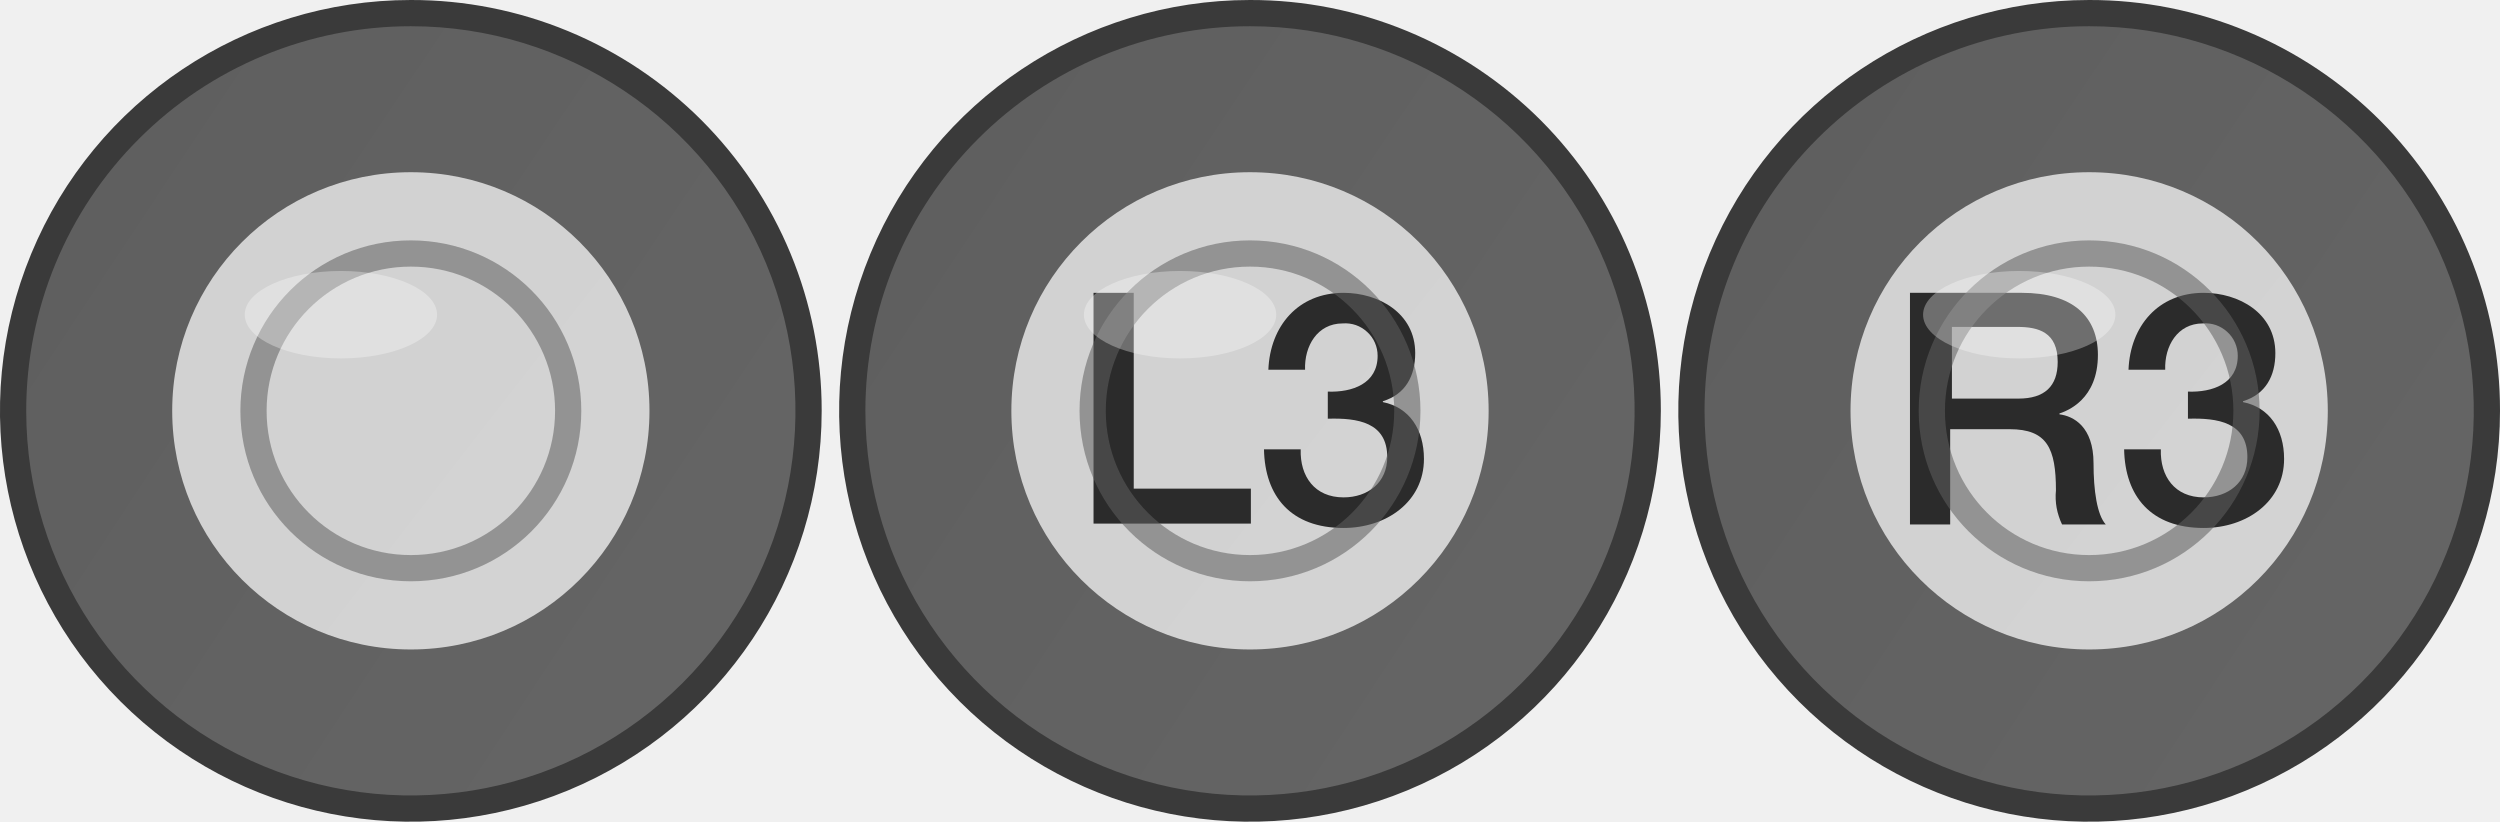
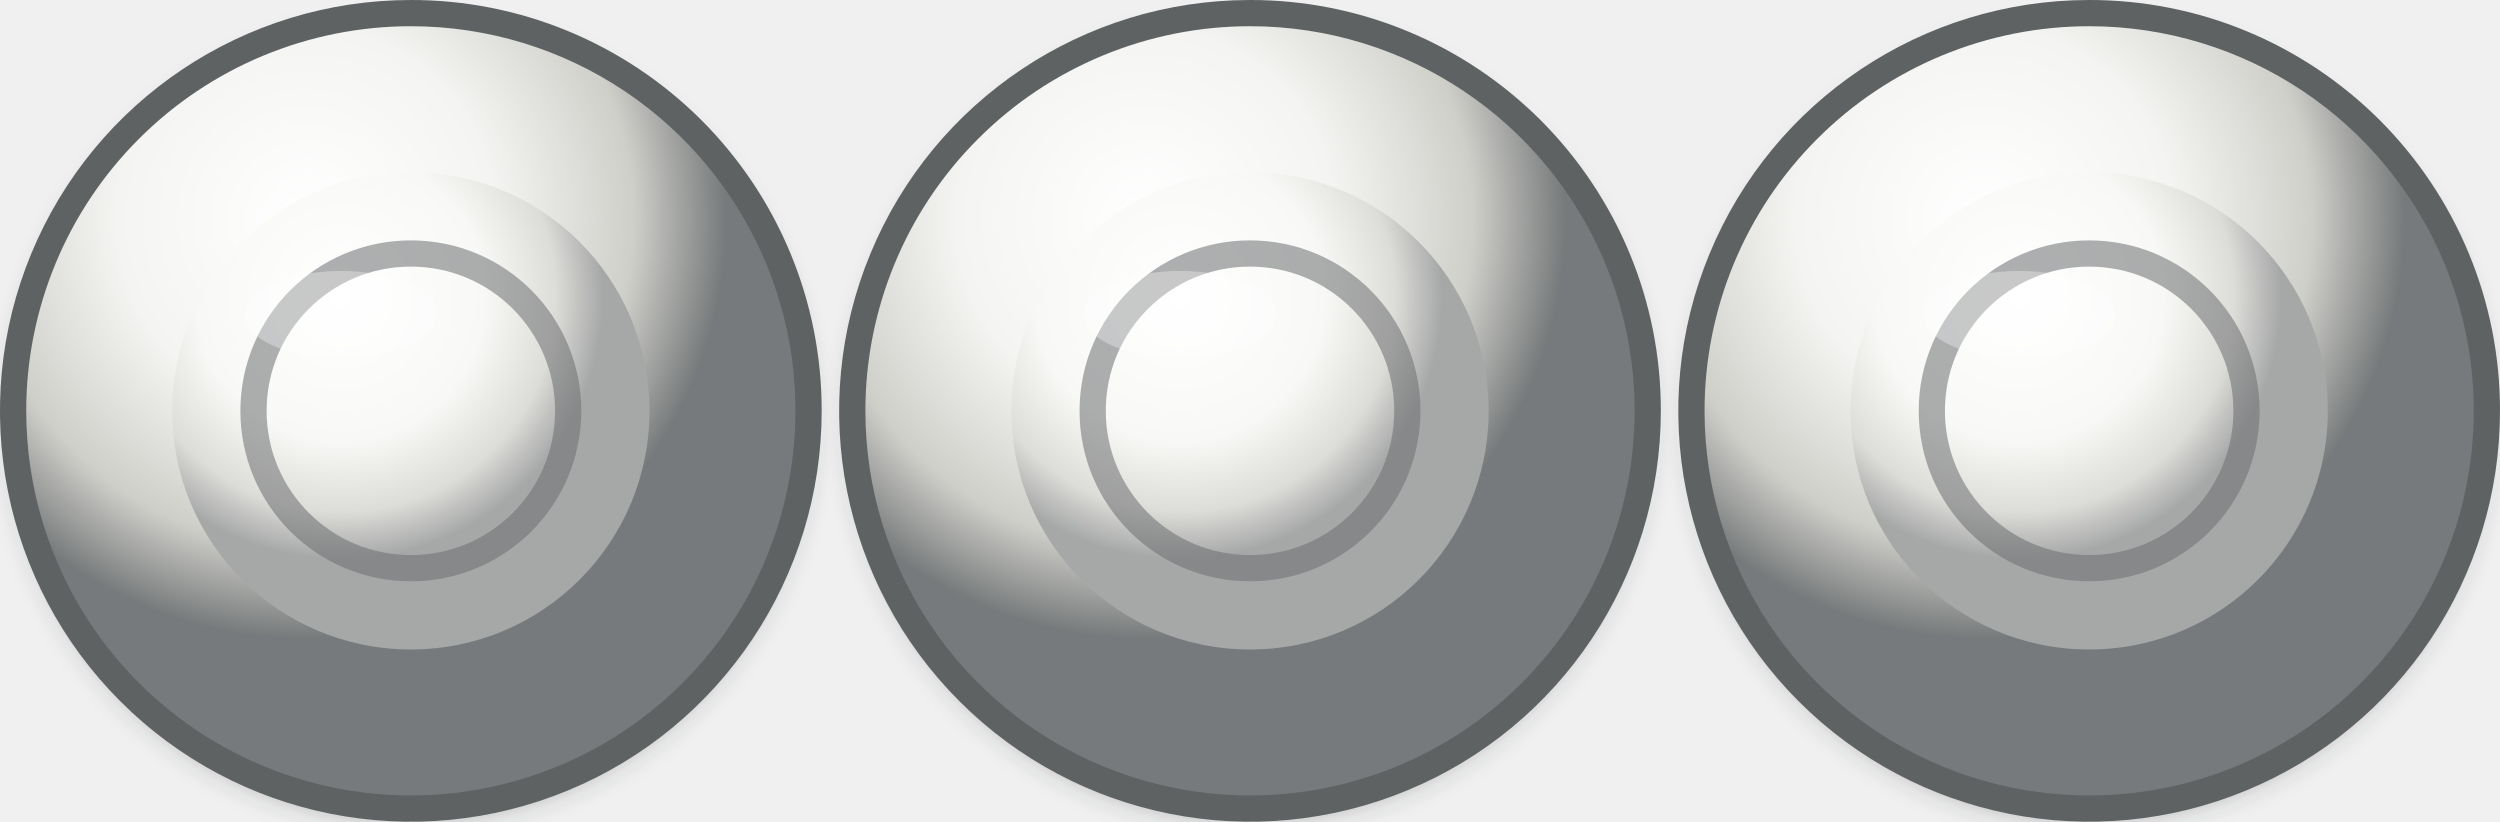
<svg xmlns="http://www.w3.org/2000/svg" version="1.2" viewBox="0 0 286 94" width="286" height="94">
  <defs>
-     <radialGradient id="g1" cx="0" cy="0" r="1" gradientUnits="userSpaceOnUse" gradientTransform="matrix(6370.082,0,0,6370.082,4096.552,2731.534)">
+     <radialGradient id="g1" cx="0" cy="0" r="1" gradientUnits="userSpaceOnUse" gradientTransform="matrix(48,0,0,48,35,25)">
      <stop offset="0" stop-color="#ffffff" />
-       <stop offset=".45" stop-color="#eeeeee" />
-       <stop offset=".78" stop-color="#5a5a5a" />
-       <stop offset="1" stop-color="#2b2b2b" />
+       <stop offset="0.45" stop-color="#f4f4f2" />
+       <stop offset="0.78" stop-color="#cfcfca" />
+       <stop offset="1" stop-color="#777a7b" />
    </radialGradient>
-     <radialGradient id="g2" cx="0" cy="0" r="1" gradientUnits="userSpaceOnUse" gradientTransform="matrix(3166.8,0,0,3166.8,2476.7,1930.7)">
-       <stop offset="0" stop-color="#f7f7f7" />
-       <stop offset=".7" stop-color="#e8e8e8" />
-       <stop offset="1" stop-color="#d0d0d0" />
+     <radialGradient id="g2" cx="0" cy="0" r="1" gradientUnits="userSpaceOnUse" gradientTransform="matrix(30,0,0,30,39,34)">
+       <stop offset="0" stop-color="#ffffff" />
+       <stop offset="0.55" stop-color="#f8f8f6" />
+       <stop offset="0.82" stop-color="#dcdcd8" />
+       <stop offset="1" stop-color="#a6a8a8" />
    </radialGradient>
-     <radialGradient id="g3" cx="0" cy="0" r="1" gradientUnits="userSpaceOnUse" gradientTransform="matrix(6370.082,0,0,6370.082,4288.552,2731.534)">
-       <stop offset="0" stop-color="#ffffff" />
-       <stop offset=".45" stop-color="#eeeeee" />
-       <stop offset=".78" stop-color="#5a5a5a" />
-       <stop offset="1" stop-color="#2b2b2b" />
-     </radialGradient>
-     <radialGradient id="g4" cx="0" cy="0" r="1" gradientUnits="userSpaceOnUse" gradientTransform="matrix(3166.8,0,0,3166.8,2668.7,1930.7)">
-       <stop offset="0" stop-color="#f7f7f7" />
-       <stop offset=".7" stop-color="#e8e8e8" />
-       <stop offset="1" stop-color="#d0d0d0" />
-     </radialGradient>
-     <radialGradient id="g5" cx="0" cy="0" r="1" gradientUnits="userSpaceOnUse" gradientTransform="matrix(6370.082,0,0,6370.082,4192.552,2731.534)">
-       <stop offset="0" stop-color="#ffffff" />
-       <stop offset=".45" stop-color="#eeeeee" />
-       <stop offset=".78" stop-color="#5a5a5a" />
-       <stop offset="1" stop-color="#2b2b2b" />
-     </radialGradient>
-     <radialGradient id="g6" cx="0" cy="0" r="1" gradientUnits="userSpaceOnUse" gradientTransform="matrix(3166.8,0,0,3166.8,2572.7,1930.7)">
-       <stop offset="0" stop-color="#f7f7f7" />
-       <stop offset=".7" stop-color="#e8e8e8" />
-       <stop offset="1" stop-color="#d0d0d0" />
-     </radialGradient>
+     <radialGradient id="g3" href="#g1" gradientUnits="userSpaceOnUse" gradientTransform="matrix(48,0,0,48,227,25)" />
+     <radialGradient id="g4" href="#g2" gradientUnits="userSpaceOnUse" gradientTransform="matrix(30,0,0,30,231,34)" />
+     <radialGradient id="g5" href="#g1" gradientUnits="userSpaceOnUse" gradientTransform="matrix(48,0,0,48,131,25)" />
+     <radialGradient id="g6" href="#g2" gradientUnits="userSpaceOnUse" gradientTransform="matrix(30,0,0,30,135,34)" />
+     <filter id="softShadow" x="-20%" y="-20%" width="140%" height="140%">
+       <feDropShadow dx="0" dy="1.2" stdDeviation="1.5" flood-color="#3b3d3e" flood-opacity="0.35" />
+     </filter>
  </defs>
  <style>
- 		.s0 { fill: url(#g1) } 
- 		.s1 { fill: #3a3a3a } 
+ 		.s0 { fill: url(#g1); filter: url(#softShadow) } 
+ 		.s1 { fill: #5f6263 } 
		.s2 { fill: url(#g2) } 
- 		.s3 { fill: url(#g3) } 
+ 		.s3 { fill: url(#g3); filter: url(#softShadow) } 
		.s4 { fill: url(#g4) } 
- 		.s5 { fill: #2b2b2b } 
- 		.s6 { fill: url(#g5) } 
+ 		.s5 { display: none } 
+ 		.s6 { fill: url(#g5); filter: url(#softShadow) } 
		.s7 { fill: url(#g6) } 
- 		.s8 { fill: none;stroke: #5f5f5f;stroke-width: 3 } 
+ 		.s8 { fill: none; stroke: #6b6e6f; stroke-width: 3 } 
		.s9 { fill: #ffffff } 
	</style>
  <g>
    <g>
      <path class="s0" d="m47 92.5c-18.4 0-34.99-11.09-42.04-28.09-7.04-17-3.15-36.57 9.87-49.58 13.01-13.02 32.58-16.91 49.58-9.87 17 7.05 28.09 23.64 28.09 42.04-0.01 5.97-1.19 11.89-3.47 17.41-2.29 5.51-5.64 10.53-9.87 14.75-4.22 4.23-9.24 7.58-14.75 9.87-5.52 2.28-11.44 3.46-17.41 3.47z" />
      <path class="s1" d="m47 3c17.8 0 33.84 10.72 40.65 27.16 6.81 16.44 3.05 35.37-9.54 47.95-12.58 12.59-31.51 16.35-47.95 9.54-16.44-6.81-27.16-22.85-27.16-40.65 0-5.78 1.14-11.5 3.35-16.84 2.21-5.34 5.45-10.19 9.54-14.27 4.08-4.09 8.93-7.33 14.27-9.54 5.34-2.21 11.06-3.35 16.84-3.35zm0-3c-19.01 0-36.15 11.45-43.42 29.01-7.28 17.57-3.26 37.78 10.19 51.22 13.44 13.45 33.65 17.47 51.22 10.19 17.56-7.27 29.01-24.41 29.01-43.42 0.01-6.17-1.2-12.29-3.56-17.99-2.36-5.71-5.83-10.89-10.19-15.26-4.37-4.36-9.55-7.83-15.26-10.19-5.7-2.36-11.82-3.57-17.99-3.56z" />
    </g>
    <path fill-rule="evenodd" class="s2" d="m47 74.3c-15.1 0-27.3-12.2-27.3-27.3 0-15.1 12.2-27.3 27.3-27.3 15.1 0 27.3 12.2 27.3 27.3 0 15.1-12.2 27.3-27.3 27.3z" />
  </g>
  <g>
    <g>
      <path class="s3" d="m239 92.5c-18.4 0-34.99-11.09-42.04-28.09-7.04-17-3.15-36.57 9.87-49.58 13.01-13.02 32.58-16.91 49.58-9.87 17 7.05 28.09 23.64 28.09 42.04-0.01 5.97-1.19 11.89-3.47 17.41-2.29 5.51-5.64 10.53-9.87 14.75-4.22 4.23-9.24 7.58-14.75 9.87-5.52 2.28-11.44 3.46-17.41 3.47z" />
      <path class="s1" d="m239 3c17.8 0 33.84 10.72 40.65 27.16 6.81 16.44 3.05 35.37-9.54 47.95-12.58 12.59-31.51 16.35-47.95 9.54-16.44-6.81-27.16-22.85-27.16-40.65 0-5.78 1.14-11.5 3.35-16.84 2.21-5.34 5.45-10.19 9.54-14.27 4.08-4.09 8.93-7.33 14.27-9.54 5.34-2.21 11.06-3.35 16.84-3.35zm0-3c-19.01 0-36.15 11.45-43.42 29.01-7.28 17.57-3.26 37.78 10.19 51.22 13.44 13.45 33.65 17.47 51.22 10.19 17.56-7.27 29.01-24.41 29.01-43.42 0.01-6.17-1.2-12.29-3.56-17.99-2.36-5.71-5.83-10.89-10.19-15.26-4.37-4.36-9.55-7.83-15.26-10.19-5.7-2.36-11.82-3.57-17.99-3.56z" />
    </g>
    <path fill-rule="evenodd" class="s4" d="m239 74.3c-15.1 0-27.3-12.2-27.3-27.3 0-15.1 12.2-27.3 27.3-27.3 15.1 0 27.3 12.2 27.3 27.3 0 15.1-12.2 27.3-27.3 27.3z" />
    <g>
      <path class="s5" d="m218.7 33.5h12.6c5.8 0 8.7 2.7 8.7 7.1 0 5.1-3.5 6.4-4.4 6.7v0.1c1.6 0.2 3.9 1.4 3.9 5.6 0 3.1 0.4 5.9 1.4 7h-5q-0.22-0.45-0.37-0.93-0.16-0.48-0.25-0.97-0.09-0.5-0.11-1-0.02-0.5 0.03-1c0-4.8-1-7-5.3-7h-6.8v10.9h-4.6v-26.5zm4.6 12.1h7.6q4.5 0 4.5-4.2c0-3.4-2.2-4-4.6-4h-7.5z" />
      <path class="s5" d="m250.3 44.8c2.8 0.1 5.7-0.9 5.7-4.1q0-0.78-0.31-1.49-0.31-0.71-0.88-1.23-0.57-0.53-1.3-0.79-0.74-0.25-1.51-0.19c-2.9 0-4.4 2.6-4.3 5.3h-4.2c0.2-5 3.4-8.8 8.6-8.8 4 0 8.2 2.3 8.2 6.9 0 2.6-1.1 4.7-3.7 5.5v0.1c3 0.6 4.7 3.1 4.7 6.5 0 4.9-4.3 7.9-9.2 7.9-6 0-9-3.6-9.1-9h4.2c-0.1 3.1 1.6 5.5 4.9 5.5 2.8 0 5-1.7 5-4.6 0-4-3.4-4.5-6.8-4.4z" />
    </g>
  </g>
  <g>
    <g>
      <path class="s6" d="m143 92.5c-18.4 0-34.99-11.09-42.04-28.09-7.04-17-3.15-36.57 9.87-49.58 13.01-13.02 32.58-16.91 49.58-9.87 17 7.05 28.09 23.64 28.09 42.04-0.01 5.97-1.19 11.89-3.47 17.41-2.29 5.51-5.64 10.53-9.87 14.75-4.22 4.23-9.24 7.58-14.75 9.87-5.52 2.28-11.44 3.46-17.41 3.47z" />
      <path class="s1" d="m143 3c17.8 0 33.84 10.72 40.65 27.16 6.81 16.44 3.05 35.37-9.54 47.95-12.58 12.59-31.51 16.35-47.95 9.54-16.44-6.81-27.16-22.85-27.16-40.65 0-5.78 1.14-11.5 3.35-16.84 2.21-5.34 5.45-10.19 9.54-14.27 4.08-4.09 8.93-7.33 14.27-9.54 5.34-2.21 11.06-3.35 16.84-3.35zm0-3c-19.01 0-36.15 11.45-43.42 29.01-7.28 17.57-3.26 37.78 10.19 51.22 13.44 13.45 33.65 17.47 51.22 10.19 17.56-7.27 29.01-24.41 29.01-43.42 0.01-6.17-1.2-12.29-3.56-17.99-2.36-5.71-5.83-10.89-10.19-15.26-4.37-4.36-9.55-7.83-15.26-10.19-5.7-2.36-11.82-3.57-17.99-3.56z" />
    </g>
    <path fill-rule="evenodd" class="s7" d="m143 74.3c-15.1 0-27.3-12.2-27.3-27.3 0-15.1 12.2-27.3 27.3-27.3 15.1 0 27.3 12.2 27.3 27.3 0 15.1-12.2 27.3-27.3 27.3z" />
    <g>
      <path class="s5" d="m125.1 33.5h4.6v22.4h13.4v4h-18z" />
      <path class="s5" d="m151.9 44.8c2.8 0.1 5.7-0.9 5.7-4.1q0-0.78-0.31-1.49-0.31-0.71-0.88-1.23-0.57-0.53-1.3-0.79-0.74-0.25-1.51-0.19c-2.9 0-4.4 2.6-4.3 5.3h-4.2c0.2-5 3.4-8.8 8.6-8.8 4 0 8.2 2.3 8.2 6.9 0 2.6-1.1 4.7-3.7 5.5v0.1c3 0.6 4.7 3.1 4.7 6.5 0 4.9-4.3 7.9-9.2 7.9-6 0-9-3.6-9.1-9h4.2c-0.1 3.1 1.6 5.5 4.9 5.5 2.8 0 5-1.7 5-4.6 0-4-3.4-4.5-6.8-4.4z" />
    </g>
  </g>
  <g style="opacity: .55">
    <path fill-rule="evenodd" class="s8" d="m47 65c-9.95 0-18-8.05-18-18 0-9.95 8.05-18 18-18 9.95 0 18 8.05 18 18 0 9.95-8.05 18-18 18z" />
    <path fill-rule="evenodd" class="s8" d="m143 65c-9.95 0-18-8.05-18-18 0-9.95 8.05-18 18-18 9.95 0 18 8.05 18 18 0 9.95-8.05 18-18 18z" />
    <path fill-rule="evenodd" class="s8" d="m239 65c-9.95 0-18-8.05-18-18 0-9.95 8.05-18 18-18 9.95 0 18 8.05 18 18 0 9.95-8.05 18-18 18z" />
  </g>
  <g style="opacity: .32">
    <path fill-rule="evenodd" class="s9" d="m39 41c-6.08 0-11-2.23-11-5 0-2.77 4.92-5 11-5 6.08 0 11 2.23 11 5 0 2.77-4.92 5-11 5z" />
    <path fill-rule="evenodd" class="s9" d="m135 41c-6.08 0-11-2.23-11-5 0-2.77 4.92-5 11-5 6.08 0 11 2.23 11 5 0 2.77-4.92 5-11 5z" />
    <path fill-rule="evenodd" class="s9" d="m231 41c-6.08 0-11-2.23-11-5 0-2.77 4.92-5 11-5 6.08 0 11 2.23 11 5 0 2.77-4.92 5-11 5z" />
  </g>
</svg>
